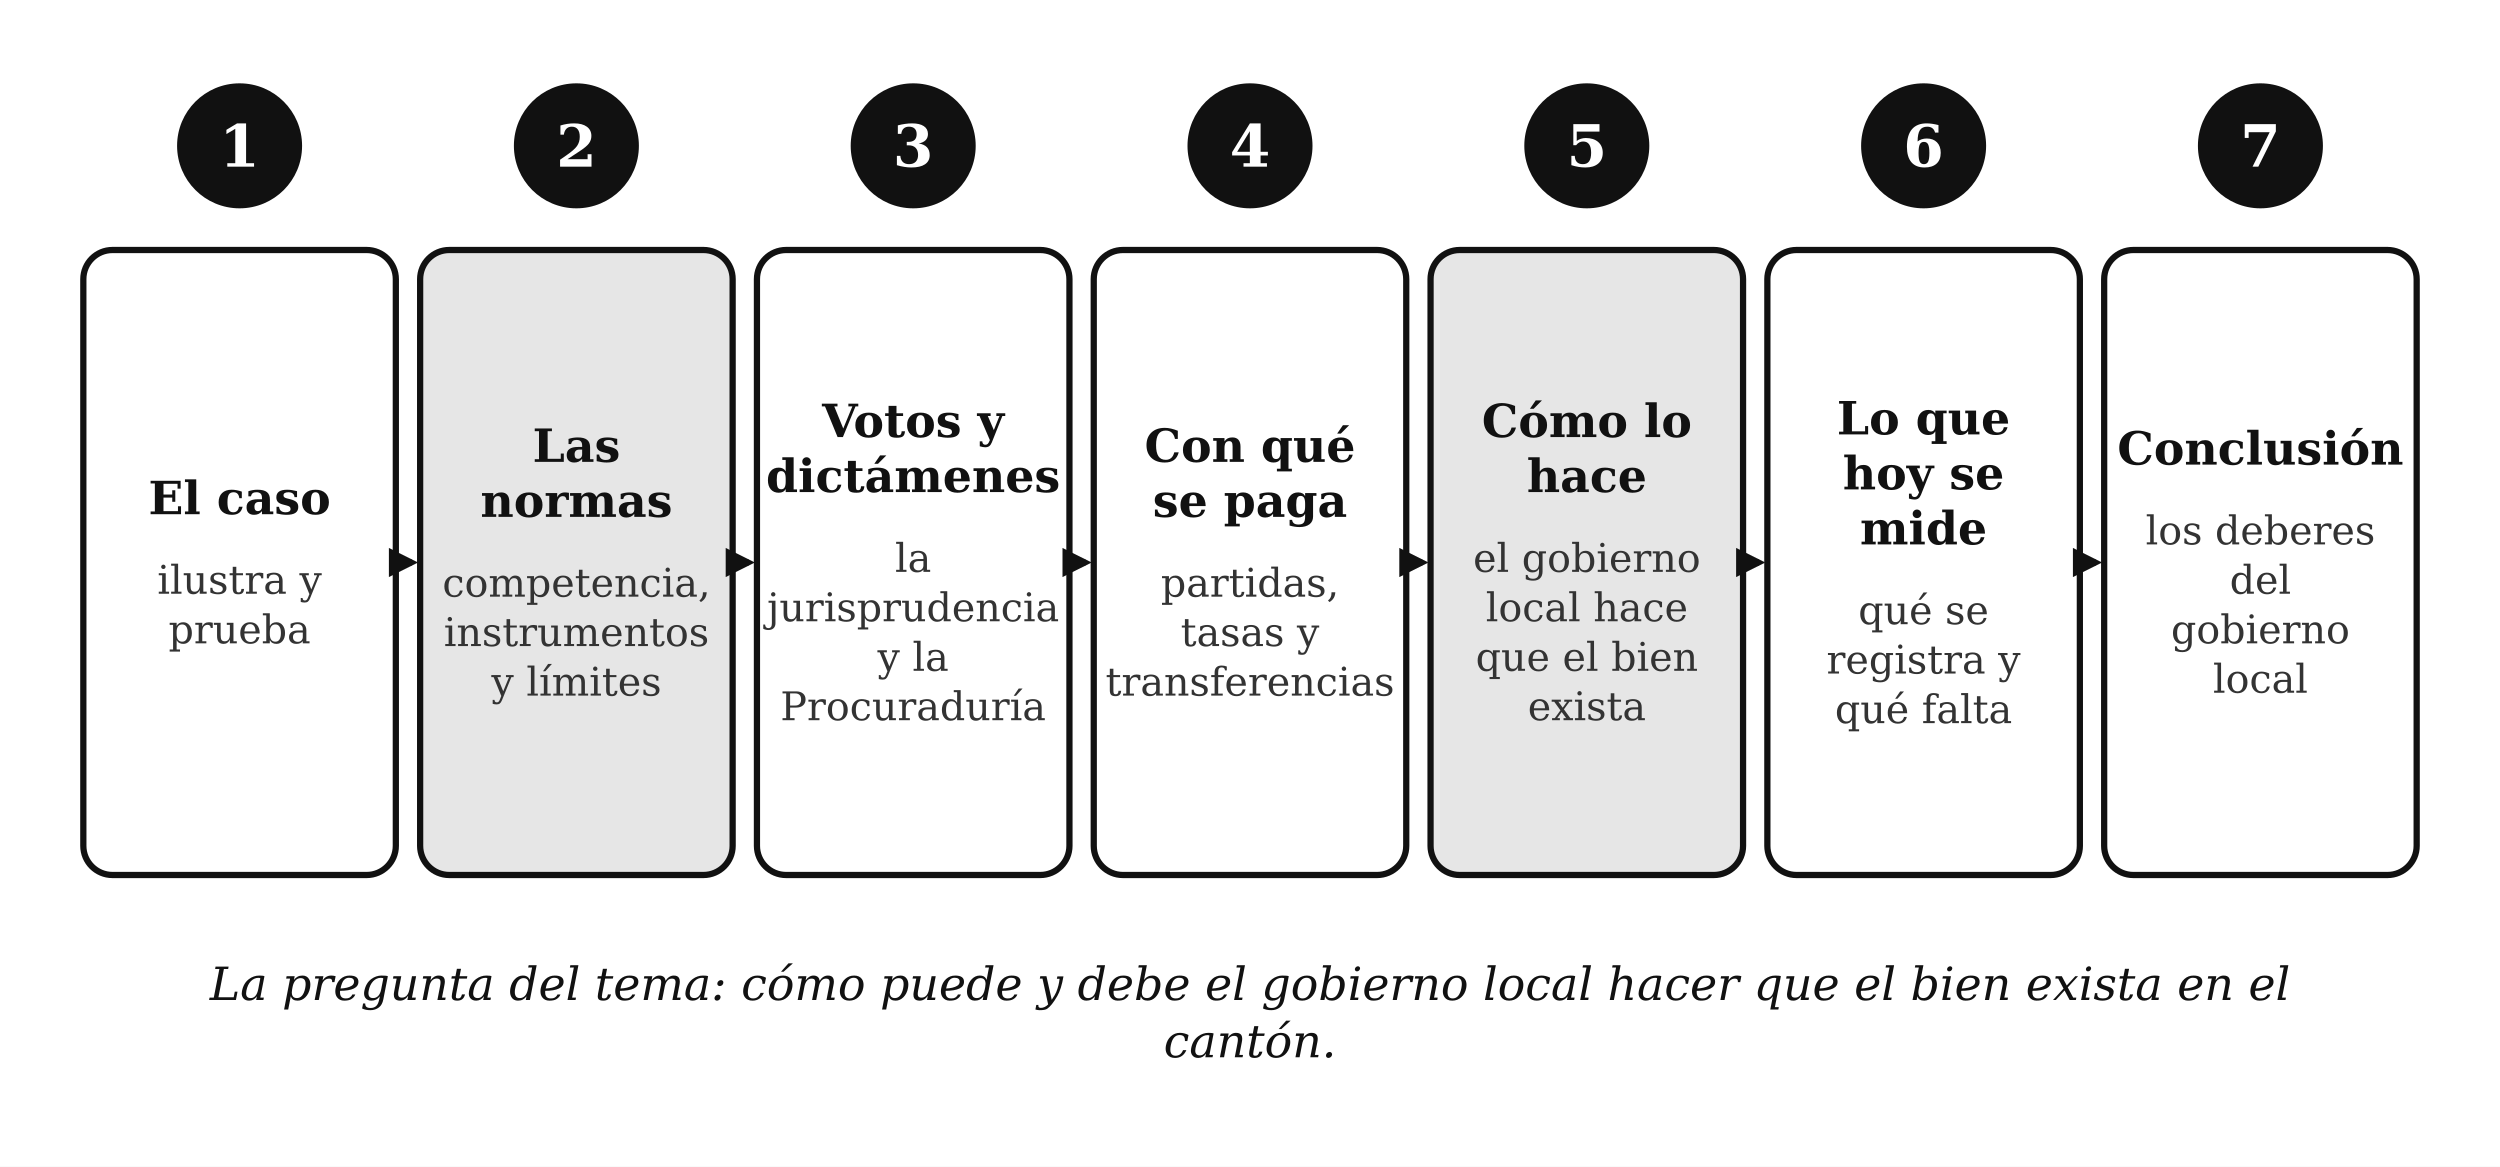
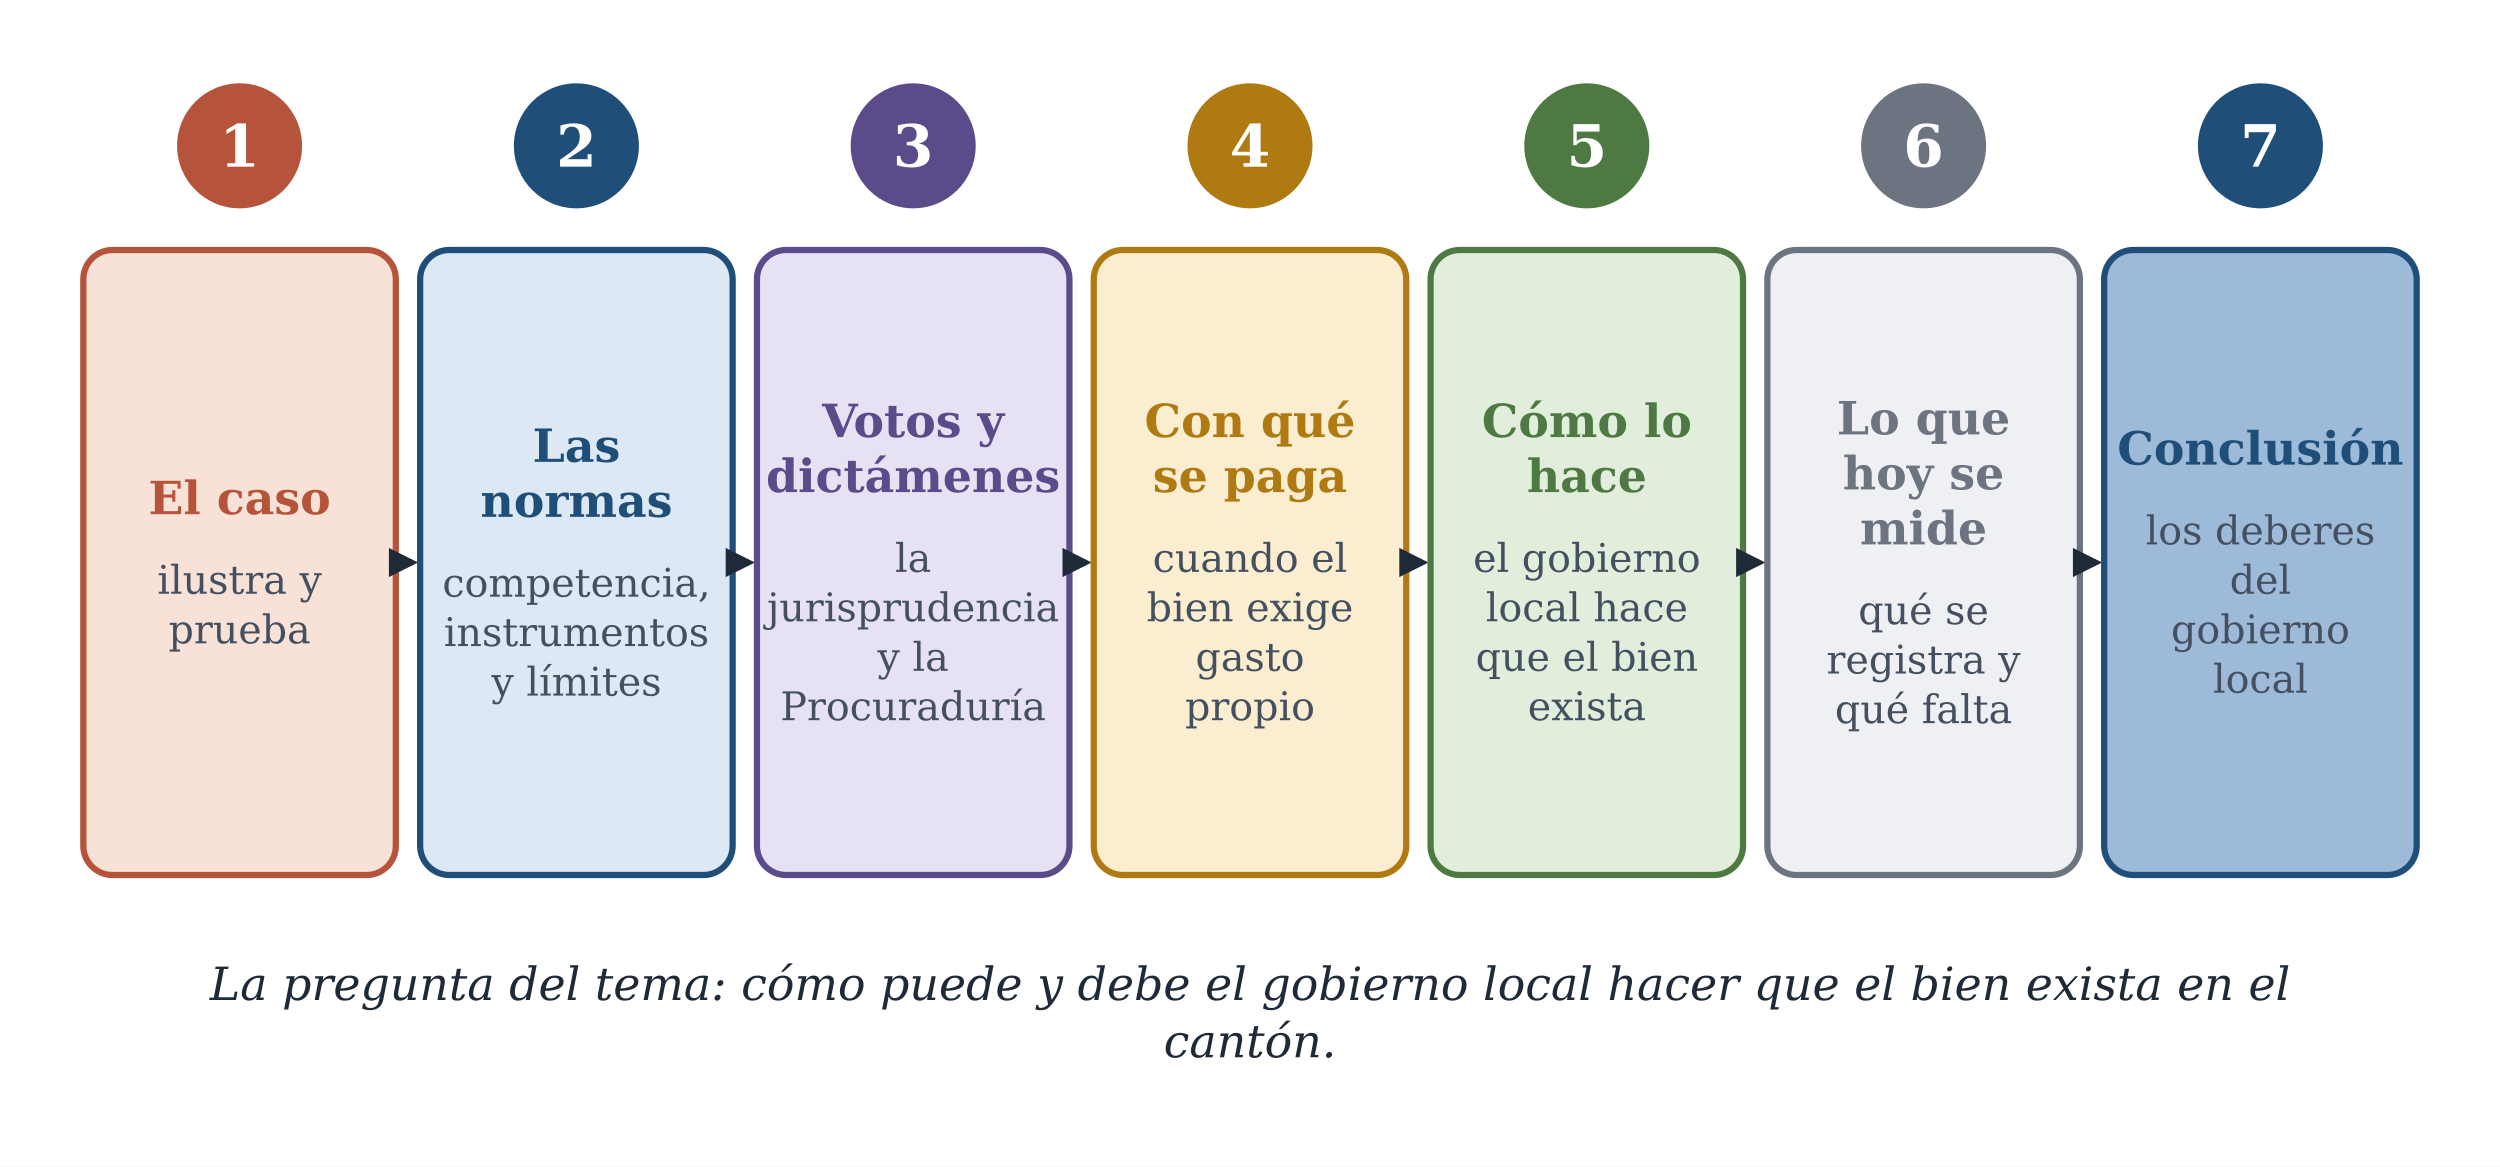
<svg xmlns="http://www.w3.org/2000/svg" width="1200" height="560" viewBox="0 0 1200 560" font-family="DejaVu Serif, serif">
  <defs>
    <marker id="ar" markerWidth="14" markerHeight="14" refX="11" refY="7" orient="auto" markerUnits="userSpaceOnUse">
-       <path d="M0,0 L14,7 L0,14 Z" fill="#111" />
+       <path d="M0,0 L14,7 L0,14 Z" fill="#1E2A38" />
    </marker>
  </defs>
  <rect width="100%" height="100%" fill="white" />
-   <circle cx="115.0" cy="70" r="30" fill="#111" />
+   <circle cx="115.0" cy="70" r="30" fill="#B5543A" />
  <text x="115.0" y="80.0" font-size="28" font-weight="bold" font-style="normal" text-anchor="middle" fill="white">1</text>
-   <rect x="40.0" y="120" width="150" height="300" rx="14" fill="white" stroke="#111" stroke-width="3" />
-   <text x="115.0" y="246.8" font-size="22" font-weight="bold" font-style="normal" text-anchor="middle" fill="#111">El caso</text>
-   <text x="115.0" y="285.0" font-size="19" font-weight="normal" font-style="normal" text-anchor="middle" fill="#333">ilustra y</text>
-   <text x="115.0" y="308.8" font-size="19" font-weight="normal" font-style="normal" text-anchor="middle" fill="#333">prueba</text>
-   <line x1="194.0" y1="270" x2="197.667" y2="270" stroke="#111" stroke-width="3" marker-end="url(#ar)" />
-   <circle cx="276.667" cy="70" r="30" fill="#111" />
+   <rect x="40.0" y="120" width="150" height="300" rx="14" fill="#F8E2D8" stroke="#B5543A" stroke-width="3" />
+   <text x="115.0" y="246.8" font-size="22" font-weight="bold" font-style="normal" text-anchor="middle" fill="#B5543A">El caso</text>
+   <text x="115.0" y="285.0" font-size="19" font-weight="normal" font-style="normal" text-anchor="middle" fill="#44505F">ilustra y</text>
+   <text x="115.0" y="308.8" font-size="19" font-weight="normal" font-style="normal" text-anchor="middle" fill="#44505F">prueba</text>
+   <line x1="194.0" y1="270" x2="197.667" y2="270" stroke="#1E2A38" stroke-width="3" marker-end="url(#ar)" />
+   <circle cx="276.667" cy="70" r="30" fill="#1F4E79" />
  <text x="276.7" y="80.0" font-size="28" font-weight="bold" font-style="normal" text-anchor="middle" fill="white">2</text>
-   <rect x="201.667" y="120" width="150" height="300" rx="14" fill="#e6e6e6" stroke="#111" stroke-width="3" />
-   <text x="276.7" y="221.7" font-size="22" font-weight="bold" font-style="normal" text-anchor="middle" fill="#111">Las</text>
-   <text x="276.7" y="248.1" font-size="22" font-weight="bold" font-style="normal" text-anchor="middle" fill="#111">normas</text>
-   <text x="276.7" y="286.4" font-size="19" font-weight="normal" font-style="normal" text-anchor="middle" fill="#333">competencia,</text>
-   <text x="276.7" y="310.1" font-size="19" font-weight="normal" font-style="normal" text-anchor="middle" fill="#333">instrumentos</text>
-   <text x="276.7" y="333.9" font-size="19" font-weight="normal" font-style="normal" text-anchor="middle" fill="#333">y límites</text>
-   <line x1="355.667" y1="270" x2="359.333" y2="270" stroke="#111" stroke-width="3" marker-end="url(#ar)" />
-   <circle cx="438.333" cy="70" r="30" fill="#111" />
+   <rect x="201.667" y="120" width="150" height="300" rx="14" fill="#DCE8F4" stroke="#1F4E79" stroke-width="3" />
+   <text x="276.7" y="221.7" font-size="22" font-weight="bold" font-style="normal" text-anchor="middle" fill="#1F4E79">Las</text>
+   <text x="276.7" y="248.1" font-size="22" font-weight="bold" font-style="normal" text-anchor="middle" fill="#1F4E79">normas</text>
+   <text x="276.7" y="286.4" font-size="19" font-weight="normal" font-style="normal" text-anchor="middle" fill="#44505F">competencia,</text>
+   <text x="276.7" y="310.1" font-size="19" font-weight="normal" font-style="normal" text-anchor="middle" fill="#44505F">instrumentos</text>
+   <text x="276.7" y="333.9" font-size="19" font-weight="normal" font-style="normal" text-anchor="middle" fill="#44505F">y límites</text>
+   <line x1="355.667" y1="270" x2="359.333" y2="270" stroke="#1E2A38" stroke-width="3" marker-end="url(#ar)" />
+   <circle cx="438.333" cy="70" r="30" fill="#5B4B8A" />
  <text x="438.3" y="80.0" font-size="28" font-weight="bold" font-style="normal" text-anchor="middle" fill="white">3</text>
-   <rect x="363.333" y="120" width="150" height="300" rx="14" fill="white" stroke="#111" stroke-width="3" />
-   <text x="438.3" y="209.8" font-size="22" font-weight="bold" font-style="normal" text-anchor="middle" fill="#111">Votos y</text>
-   <text x="438.3" y="236.2" font-size="22" font-weight="bold" font-style="normal" text-anchor="middle" fill="#111">dictámenes</text>
-   <text x="438.3" y="274.5" font-size="19" font-weight="normal" font-style="normal" text-anchor="middle" fill="#333">la</text>
-   <text x="438.3" y="298.2" font-size="19" font-weight="normal" font-style="normal" text-anchor="middle" fill="#333">jurisprudencia</text>
-   <text x="438.3" y="322.0" font-size="19" font-weight="normal" font-style="normal" text-anchor="middle" fill="#333">y la</text>
-   <text x="438.3" y="345.7" font-size="19" font-weight="normal" font-style="normal" text-anchor="middle" fill="#333">Procuraduría</text>
-   <line x1="517.333" y1="270" x2="521" y2="270" stroke="#111" stroke-width="3" marker-end="url(#ar)" />
-   <circle cx="600.0" cy="70" r="30" fill="#111" />
+   <rect x="363.333" y="120" width="150" height="300" rx="14" fill="#E7E2F3" stroke="#5B4B8A" stroke-width="3" />
+   <text x="438.3" y="209.8" font-size="22" font-weight="bold" font-style="normal" text-anchor="middle" fill="#5B4B8A">Votos y</text>
+   <text x="438.3" y="236.2" font-size="22" font-weight="bold" font-style="normal" text-anchor="middle" fill="#5B4B8A">dictámenes</text>
+   <text x="438.3" y="274.5" font-size="19" font-weight="normal" font-style="normal" text-anchor="middle" fill="#44505F">la</text>
+   <text x="438.3" y="298.2" font-size="19" font-weight="normal" font-style="normal" text-anchor="middle" fill="#44505F">jurisprudencia</text>
+   <text x="438.3" y="322.0" font-size="19" font-weight="normal" font-style="normal" text-anchor="middle" fill="#44505F">y la</text>
+   <text x="438.3" y="345.7" font-size="19" font-weight="normal" font-style="normal" text-anchor="middle" fill="#44505F">Procuraduría</text>
+   <line x1="517.333" y1="270" x2="521" y2="270" stroke="#1E2A38" stroke-width="3" marker-end="url(#ar)" />
+   <circle cx="600.0" cy="70" r="30" fill="#B07A12" />
  <text x="600.0" y="80.0" font-size="28" font-weight="bold" font-style="normal" text-anchor="middle" fill="white">4</text>
-   <rect x="525.0" y="120" width="150" height="300" rx="14" fill="white" stroke="#111" stroke-width="3" />
-   <text x="600.0" y="221.7" font-size="22" font-weight="bold" font-style="normal" text-anchor="middle" fill="#111">Con qué</text>
-   <text x="600.0" y="248.1" font-size="22" font-weight="bold" font-style="normal" text-anchor="middle" fill="#111">se paga</text>
-   <text x="600.0" y="286.4" font-size="19" font-weight="normal" font-style="normal" text-anchor="middle" fill="#333">partidas,</text>
-   <text x="600.0" y="310.1" font-size="19" font-weight="normal" font-style="normal" text-anchor="middle" fill="#333">tasas y</text>
-   <text x="600.0" y="333.9" font-size="19" font-weight="normal" font-style="normal" text-anchor="middle" fill="#333">transferencias</text>
-   <line x1="679.0" y1="270" x2="682.667" y2="270" stroke="#111" stroke-width="3" marker-end="url(#ar)" />
-   <circle cx="761.667" cy="70" r="30" fill="#111" />
+   <rect x="525.0" y="120" width="150" height="300" rx="14" fill="#FBEDCF" stroke="#B07A12" stroke-width="3" />
+   <text x="600.0" y="209.8" font-size="22" font-weight="bold" font-style="normal" text-anchor="middle" fill="#B07A12">Con qué</text>
+   <text x="600.0" y="236.2" font-size="22" font-weight="bold" font-style="normal" text-anchor="middle" fill="#B07A12">se paga</text>
+   <text x="600.0" y="274.5" font-size="19" font-weight="normal" font-style="normal" text-anchor="middle" fill="#44505F">cuando el</text>
+   <text x="600.0" y="298.2" font-size="19" font-weight="normal" font-style="normal" text-anchor="middle" fill="#44505F">bien exige</text>
+   <text x="600.0" y="322.0" font-size="19" font-weight="normal" font-style="normal" text-anchor="middle" fill="#44505F">gasto</text>
+   <text x="600.0" y="345.7" font-size="19" font-weight="normal" font-style="normal" text-anchor="middle" fill="#44505F">propio</text>
+   <line x1="679.0" y1="270" x2="682.667" y2="270" stroke="#1E2A38" stroke-width="3" marker-end="url(#ar)" />
+   <circle cx="761.667" cy="70" r="30" fill="#4F7942" />
  <text x="761.7" y="80.0" font-size="28" font-weight="bold" font-style="normal" text-anchor="middle" fill="white">5</text>
-   <rect x="686.667" y="120" width="150" height="300" rx="14" fill="#e6e6e6" stroke="#111" stroke-width="3" />
-   <text x="761.7" y="209.8" font-size="22" font-weight="bold" font-style="normal" text-anchor="middle" fill="#111">Cómo lo</text>
-   <text x="761.7" y="236.2" font-size="22" font-weight="bold" font-style="normal" text-anchor="middle" fill="#111">hace</text>
-   <text x="761.7" y="274.5" font-size="19" font-weight="normal" font-style="normal" text-anchor="middle" fill="#333">el gobierno</text>
-   <text x="761.7" y="298.2" font-size="19" font-weight="normal" font-style="normal" text-anchor="middle" fill="#333">local hace</text>
-   <text x="761.7" y="322.0" font-size="19" font-weight="normal" font-style="normal" text-anchor="middle" fill="#333">que el bien</text>
-   <text x="761.7" y="345.7" font-size="19" font-weight="normal" font-style="normal" text-anchor="middle" fill="#333">exista</text>
-   <line x1="840.667" y1="270" x2="844.333" y2="270" stroke="#111" stroke-width="3" marker-end="url(#ar)" />
-   <circle cx="923.333" cy="70" r="30" fill="#111" />
+   <rect x="686.667" y="120" width="150" height="300" rx="14" fill="#E2EEDC" stroke="#4F7942" stroke-width="3" />
+   <text x="761.7" y="209.8" font-size="22" font-weight="bold" font-style="normal" text-anchor="middle" fill="#4F7942">Cómo lo</text>
+   <text x="761.7" y="236.2" font-size="22" font-weight="bold" font-style="normal" text-anchor="middle" fill="#4F7942">hace</text>
+   <text x="761.7" y="274.5" font-size="19" font-weight="normal" font-style="normal" text-anchor="middle" fill="#44505F">el gobierno</text>
+   <text x="761.7" y="298.2" font-size="19" font-weight="normal" font-style="normal" text-anchor="middle" fill="#44505F">local hace</text>
+   <text x="761.7" y="322.0" font-size="19" font-weight="normal" font-style="normal" text-anchor="middle" fill="#44505F">que el bien</text>
+   <text x="761.7" y="345.7" font-size="19" font-weight="normal" font-style="normal" text-anchor="middle" fill="#44505F">exista</text>
+   <line x1="840.667" y1="270" x2="844.333" y2="270" stroke="#1E2A38" stroke-width="3" marker-end="url(#ar)" />
+   <circle cx="923.333" cy="70" r="30" fill="#6B7480" />
  <text x="923.3" y="80.0" font-size="28" font-weight="bold" font-style="normal" text-anchor="middle" fill="white">6</text>
-   <rect x="848.333" y="120" width="150" height="300" rx="14" fill="white" stroke="#111" stroke-width="3" />
-   <text x="923.3" y="208.5" font-size="22" font-weight="bold" font-style="normal" text-anchor="middle" fill="#111">Lo que</text>
-   <text x="923.3" y="234.9" font-size="22" font-weight="bold" font-style="normal" text-anchor="middle" fill="#111">hoy se</text>
-   <text x="923.3" y="261.3" font-size="22" font-weight="bold" font-style="normal" text-anchor="middle" fill="#111">mide</text>
-   <text x="923.3" y="299.6" font-size="19" font-weight="normal" font-style="normal" text-anchor="middle" fill="#333">qué se</text>
-   <text x="923.3" y="323.3" font-size="19" font-weight="normal" font-style="normal" text-anchor="middle" fill="#333">registra y</text>
-   <text x="923.3" y="347.1" font-size="19" font-weight="normal" font-style="normal" text-anchor="middle" fill="#333">qué falta</text>
-   <line x1="1002.333" y1="270" x2="1006" y2="270" stroke="#111" stroke-width="3" marker-end="url(#ar)" />
-   <circle cx="1085.0" cy="70" r="30" fill="#111" />
+   <rect x="848.333" y="120" width="150" height="300" rx="14" fill="#EEF0F3" stroke="#6B7480" stroke-width="3" />
+   <text x="923.3" y="208.5" font-size="22" font-weight="bold" font-style="normal" text-anchor="middle" fill="#6B7480">Lo que</text>
+   <text x="923.3" y="234.9" font-size="22" font-weight="bold" font-style="normal" text-anchor="middle" fill="#6B7480">hoy se</text>
+   <text x="923.3" y="261.3" font-size="22" font-weight="bold" font-style="normal" text-anchor="middle" fill="#6B7480">mide</text>
+   <text x="923.3" y="299.6" font-size="19" font-weight="normal" font-style="normal" text-anchor="middle" fill="#44505F">qué se</text>
+   <text x="923.3" y="323.3" font-size="19" font-weight="normal" font-style="normal" text-anchor="middle" fill="#44505F">registra y</text>
+   <text x="923.3" y="347.1" font-size="19" font-weight="normal" font-style="normal" text-anchor="middle" fill="#44505F">qué falta</text>
+   <line x1="1002.333" y1="270" x2="1006" y2="270" stroke="#1E2A38" stroke-width="3" marker-end="url(#ar)" />
+   <circle cx="1085.0" cy="70" r="30" fill="#1F4E79" />
  <text x="1085.0" y="80.0" font-size="28" font-weight="bold" font-style="normal" text-anchor="middle" fill="white">7</text>
-   <rect x="1010.0" y="120" width="150" height="300" rx="14" fill="white" stroke="#111" stroke-width="3" />
-   <text x="1085.0" y="223.0" font-size="22" font-weight="bold" font-style="normal" text-anchor="middle" fill="#111">Conclusión</text>
-   <text x="1085.0" y="261.3" font-size="19" font-weight="normal" font-style="normal" text-anchor="middle" fill="#333">los deberes</text>
-   <text x="1085.0" y="285.0" font-size="19" font-weight="normal" font-style="normal" text-anchor="middle" fill="#333">del</text>
-   <text x="1085.0" y="308.8" font-size="19" font-weight="normal" font-style="normal" text-anchor="middle" fill="#333">gobierno</text>
-   <text x="1085.0" y="332.5" font-size="19" font-weight="normal" font-style="normal" text-anchor="middle" fill="#333">local</text>
-   <text x="600.0" y="480.0" font-size="22" font-weight="normal" font-style="italic" text-anchor="middle" fill="#111">La pregunta del tema: cómo puede y debe el gobierno local hacer que el bien exista en el</text>
-   <text x="600.0" y="507.5" font-size="22" font-weight="normal" font-style="italic" text-anchor="middle" fill="#111">cantón.</text>
+   <rect x="1010.0" y="120" width="150" height="300" rx="14" fill="#9DBAD8" stroke="#1F4E79" stroke-width="3" />
+   <text x="1085.0" y="223.0" font-size="22" font-weight="bold" font-style="normal" text-anchor="middle" fill="#1F4E79">Conclusión</text>
+   <text x="1085.0" y="261.3" font-size="19" font-weight="normal" font-style="normal" text-anchor="middle" fill="#44505F">los deberes</text>
+   <text x="1085.0" y="285.0" font-size="19" font-weight="normal" font-style="normal" text-anchor="middle" fill="#44505F">del</text>
+   <text x="1085.0" y="308.8" font-size="19" font-weight="normal" font-style="normal" text-anchor="middle" fill="#44505F">gobierno</text>
+   <text x="1085.0" y="332.5" font-size="19" font-weight="normal" font-style="normal" text-anchor="middle" fill="#44505F">local</text>
+   <text x="600.0" y="480.0" font-size="22" font-weight="normal" font-style="italic" text-anchor="middle" fill="#1E2A38">La pregunta del tema: cómo puede y debe el gobierno local hacer que el bien exista en el</text>
+   <text x="600.0" y="507.5" font-size="22" font-weight="normal" font-style="italic" text-anchor="middle" fill="#1E2A38">cantón.</text>
</svg>
